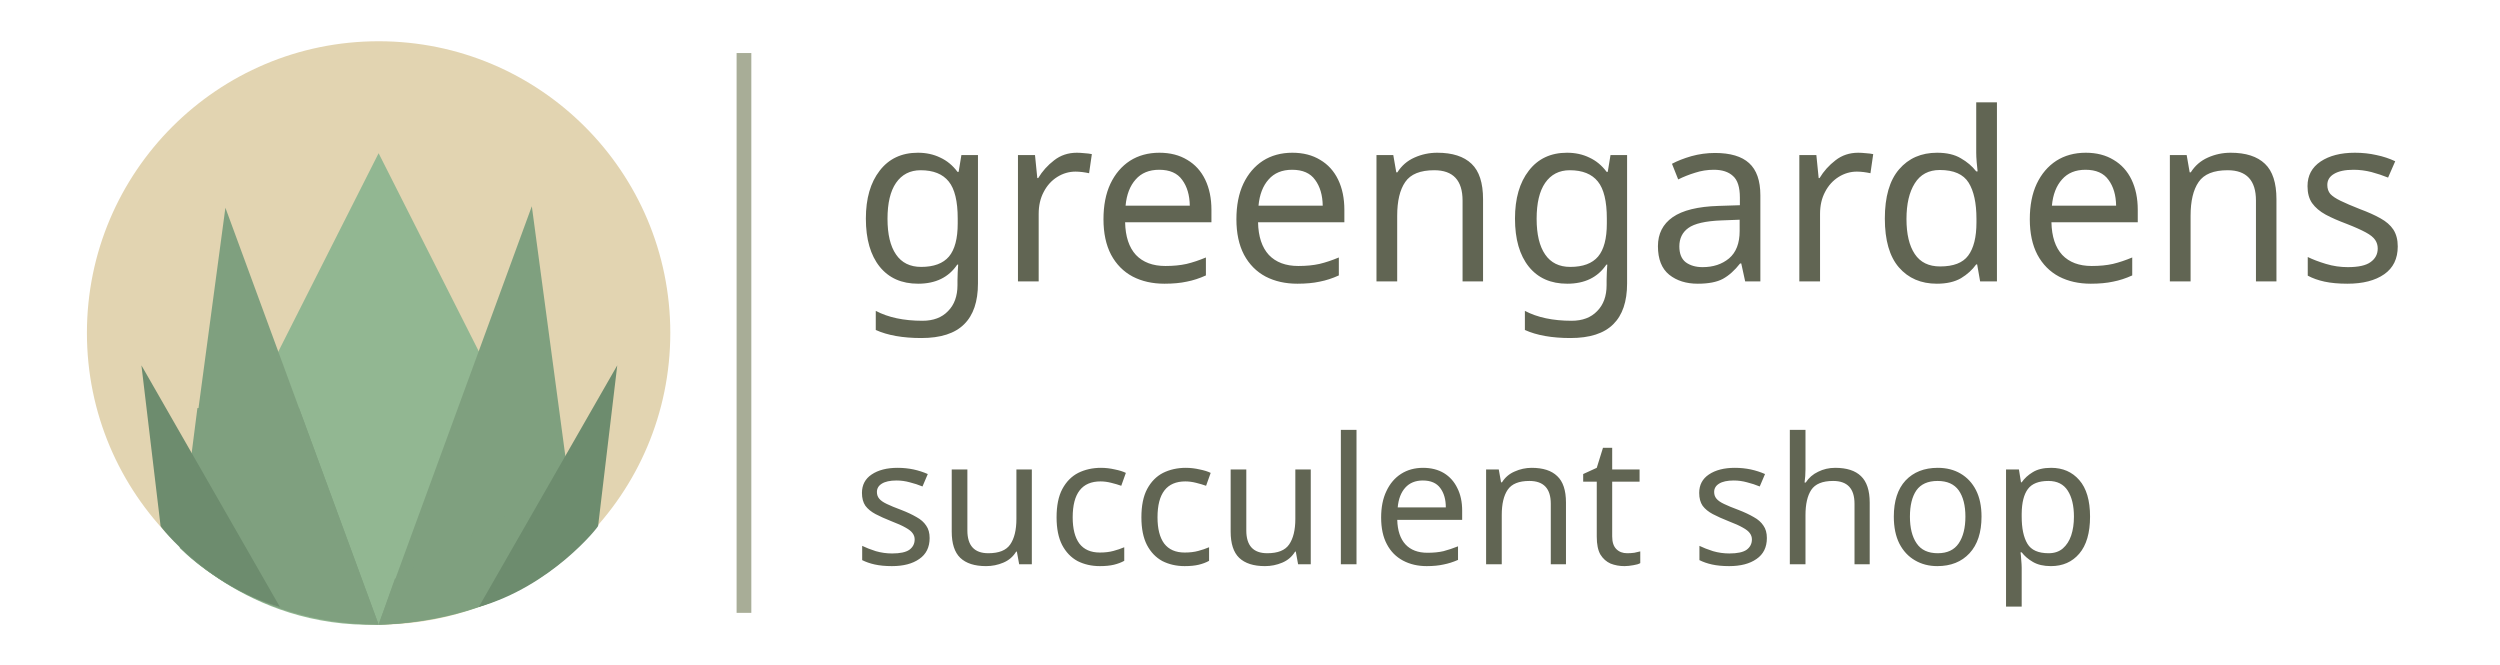
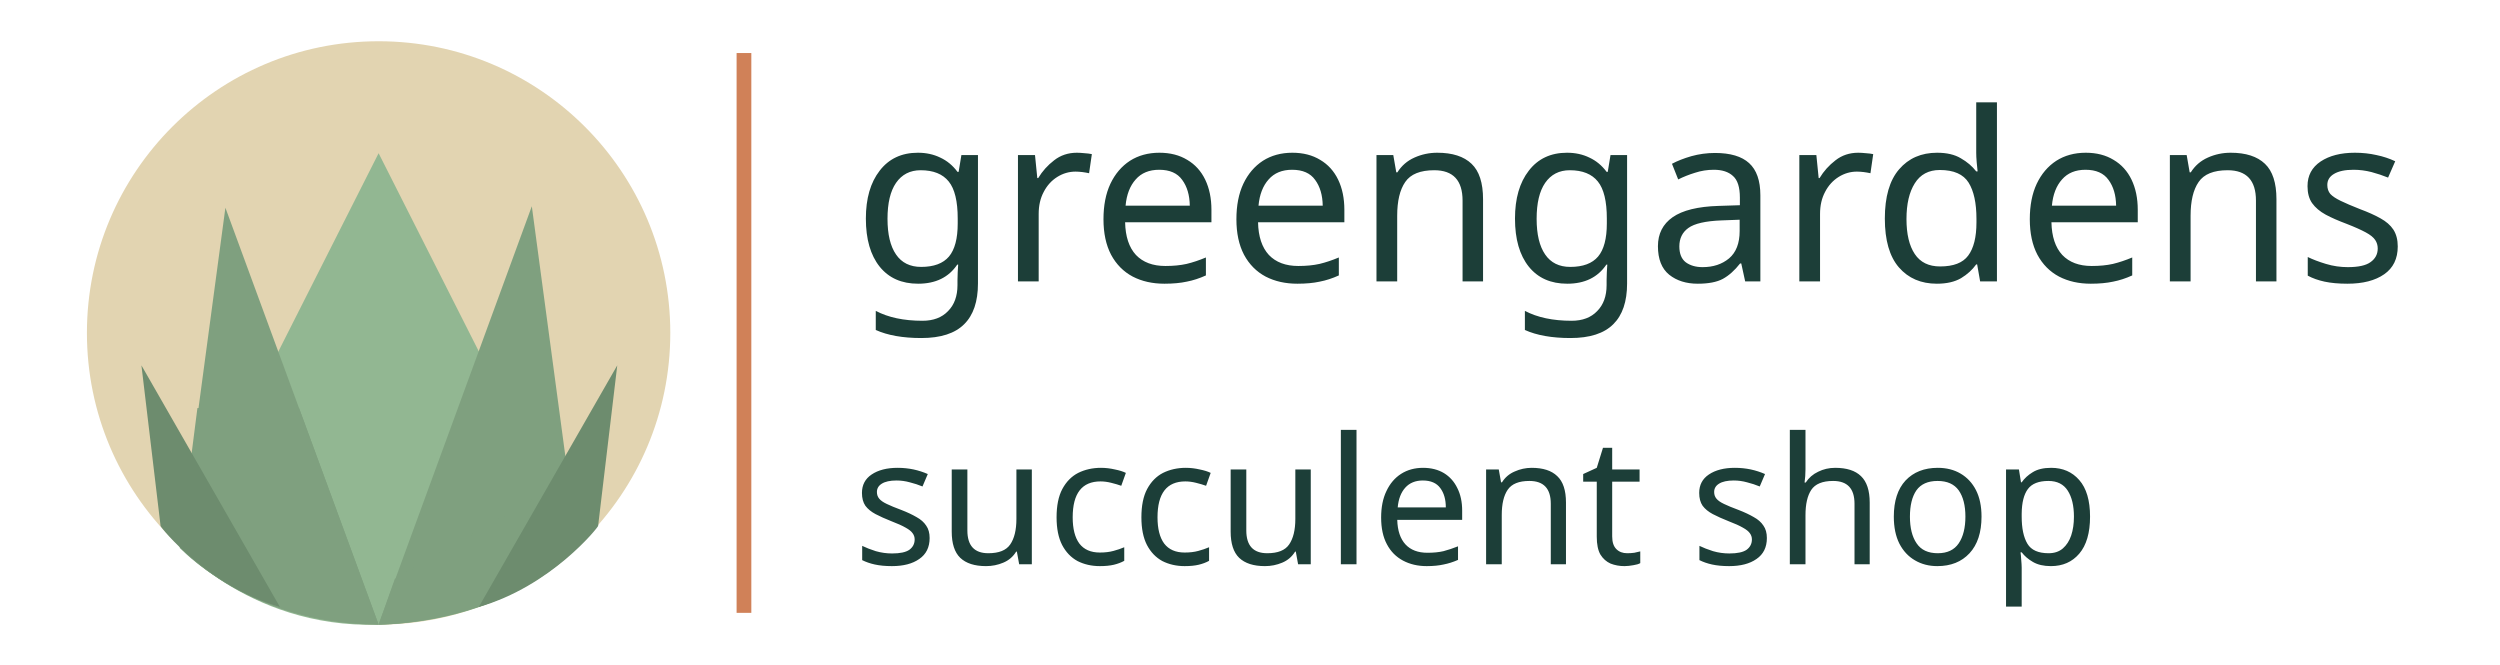
- <svg xmlns="http://www.w3.org/2000/svg" id="Layer_1" viewBox="0 0 169.7 45.1" width="169.7" height="45.1">
-   <style>.st0{fill:none}.st1{fill:#616553}.st2{font-family:'IvyJournal-Regular'}.st3{font-size:16px}.st4{font-size:12px}.st5{fill:none;stroke:#a8ad97;stroke-miterlimit:10}.st6{fill:#e2d4b1}.st7{fill:#92b792}.st8{fill:#7fa07f}.st9{fill:#6d8c6e}</style>
-   <path d="M57.9 3.6h108.5v39.7H57.9V3.6z" class="st0" />
-   <text class="st1 st2 st3" transform="translate(57.9 19.102)">greengardens</text>
-   <text class="st1 st2 st4" transform="translate(57.9 38.303)">succulent shop</text>
-   <path d="M50.5 3.6v38" class="st5" />
-   <circle cx="25.7" cy="22.6" r="19.8" class="st6" />
-   <path d="M12.2 37.1l13.5-26.7 13.5 26.7s-4.4 5.1-13.5 5.3c-9.1.3-14.2-6.1-13.5-5.3z" class="st7" />
-   <path d="M25.7 42.4L36.1 14l3.1 23.1s-4 4.9-13.5 5.3zm0 0L15.3 14.1l-3.1 23.1c0-.1 4.1 4.8 13.5 5.2z" class="st8" />
-   <path d="M12.2 37.1s4.6 5.3 13.5 5.3l-5.4-14.7h-6.9l-1.2 9.4zm13.5 5.3s8.2.1 13.5-5.3l-.6-4.6-11.8 6.8-1.1 3.1z" class="st8" />
-   <path d="M32.5 41.2l9.4-16.4-1.3 10.9c0 .1-3.2 4.1-8.1 5.5zm-13.5 0L9.6 24.8l1.3 10.9c0 .1 3.2 4.1 8.1 5.5z" class="st9" />
+ <svg xmlns="http://www.w3.org/2000/svg" version="1.1" id="Layer_1" x="0px" y="0px" viewBox="0 0 169.7 45.1" style="enable-background:new 0 0 169.7 45.1;" xml:space="preserve">
+   <style type="text/css">
+ 	.st0{fill:none;}
+ 	.st1{fill:#1C3E38;}
+ 	.st2{font-family:'Raleway-Regular';}
+ 	.st3{font-size:16px;}
+ 	.st4{font-size:12px;}
+ 	.st5{fill:none;stroke:#D08158;stroke-miterlimit:10;}
+ 	.st6{fill:#E2D4B1;}
+ 	.st7{fill:#92B792;}
+ 	.st8{fill:#7FA07F;}
+ 	.st9{fill:#6D8C6E;}
+ </style>
+   <path class="st0" d="M57.9,3.6h108.5v39.7H57.9V3.6z" />
+   <text transform="matrix(1 0 0 1 57.9 19.102)" class="st1 st2 st3">greengardens</text>
+   <text transform="matrix(1 0 0 1 57.9 38.303)" class="st1 st2 st4">succulent shop</text>
+   <path class="st5" d="M50.5,3.6v38" />
+   <circle class="st6" cx="25.7" cy="22.6" r="19.8" />
+   <path class="st7" d="M12.2,37.1l13.5-26.7l13.5,26.7c0,0-4.4,5.1-13.5,5.3C16.6,42.7,11.5,36.3,12.2,37.1z" />
+   <path class="st8" d="M25.7,42.4L36.1,14l3.1,23.1C39.2,37.1,35.2,42,25.7,42.4z M25.7,42.4L15.3,14.1l-3.1,23.1  C12.2,37.1,16.3,42,25.7,42.4z" />
+   <path class="st8" d="M12.2,37.1c0,0,4.6,5.3,13.5,5.3l-5.4-14.7h-6.9C13.4,27.7,12.2,37.1,12.2,37.1z M25.7,42.4  c0,0,8.2,0.1,13.5-5.3l-0.6-4.6l-11.8,6.8C26.8,39.3,25.7,42.4,25.7,42.4z" />
+   <path class="st9" d="M32.5,41.2l9.4-16.4l-1.3,10.9C40.6,35.8,37.4,39.8,32.5,41.2z M19,41.2L9.6,24.8l1.3,10.9  C10.9,35.8,14.1,39.8,19,41.2z" />
</svg>
